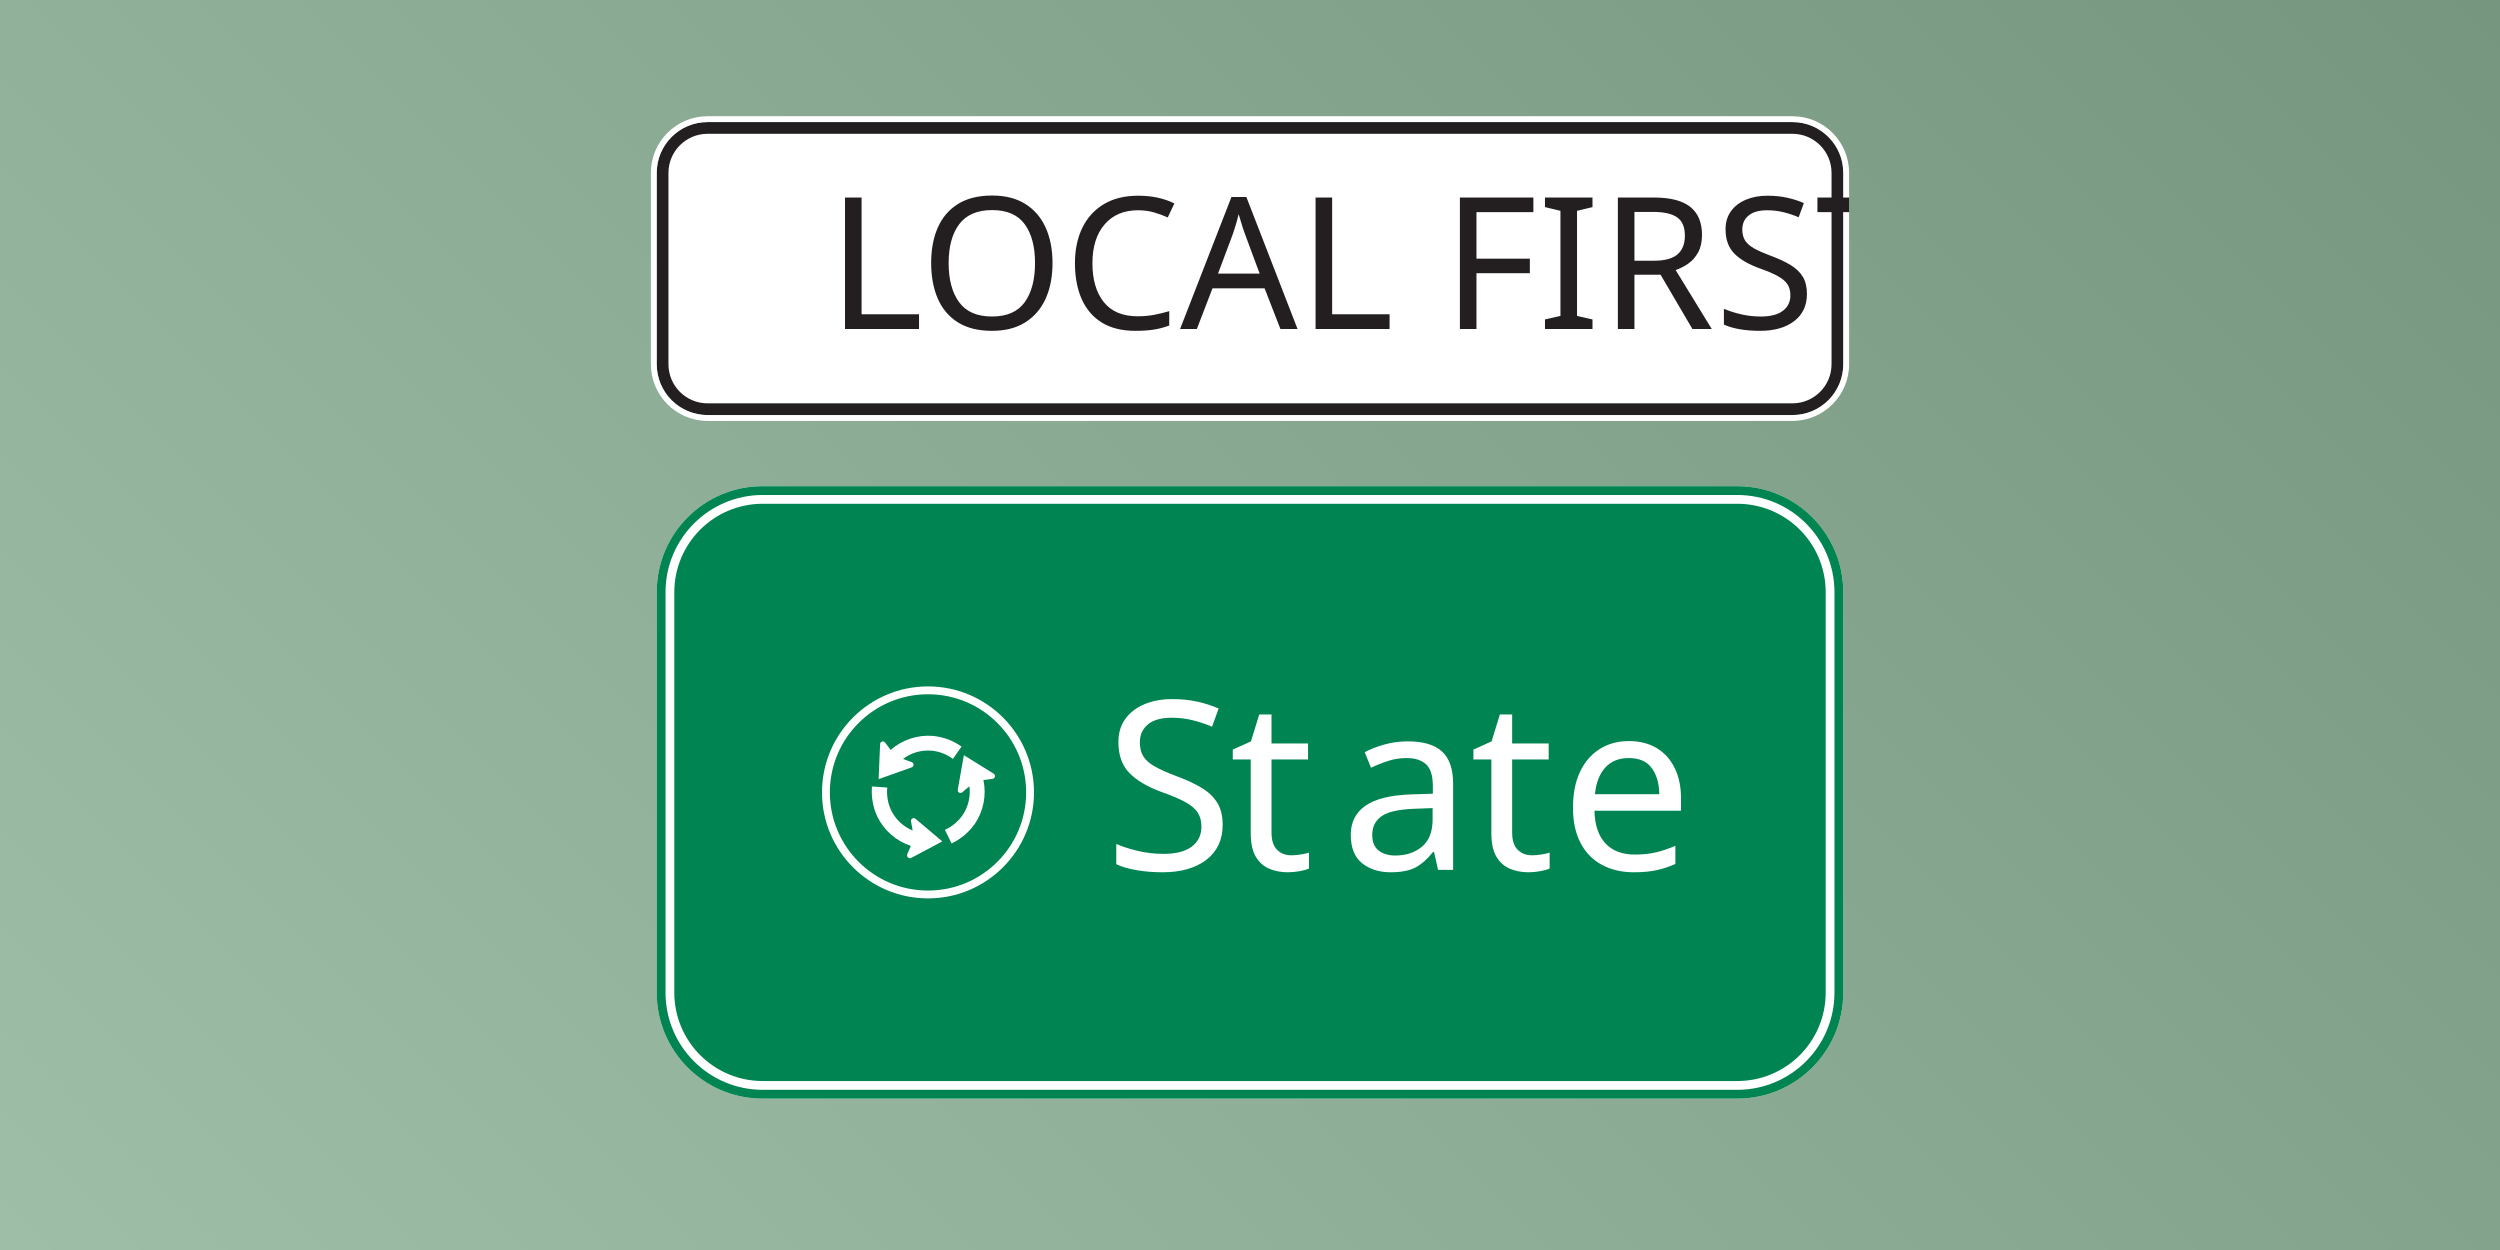
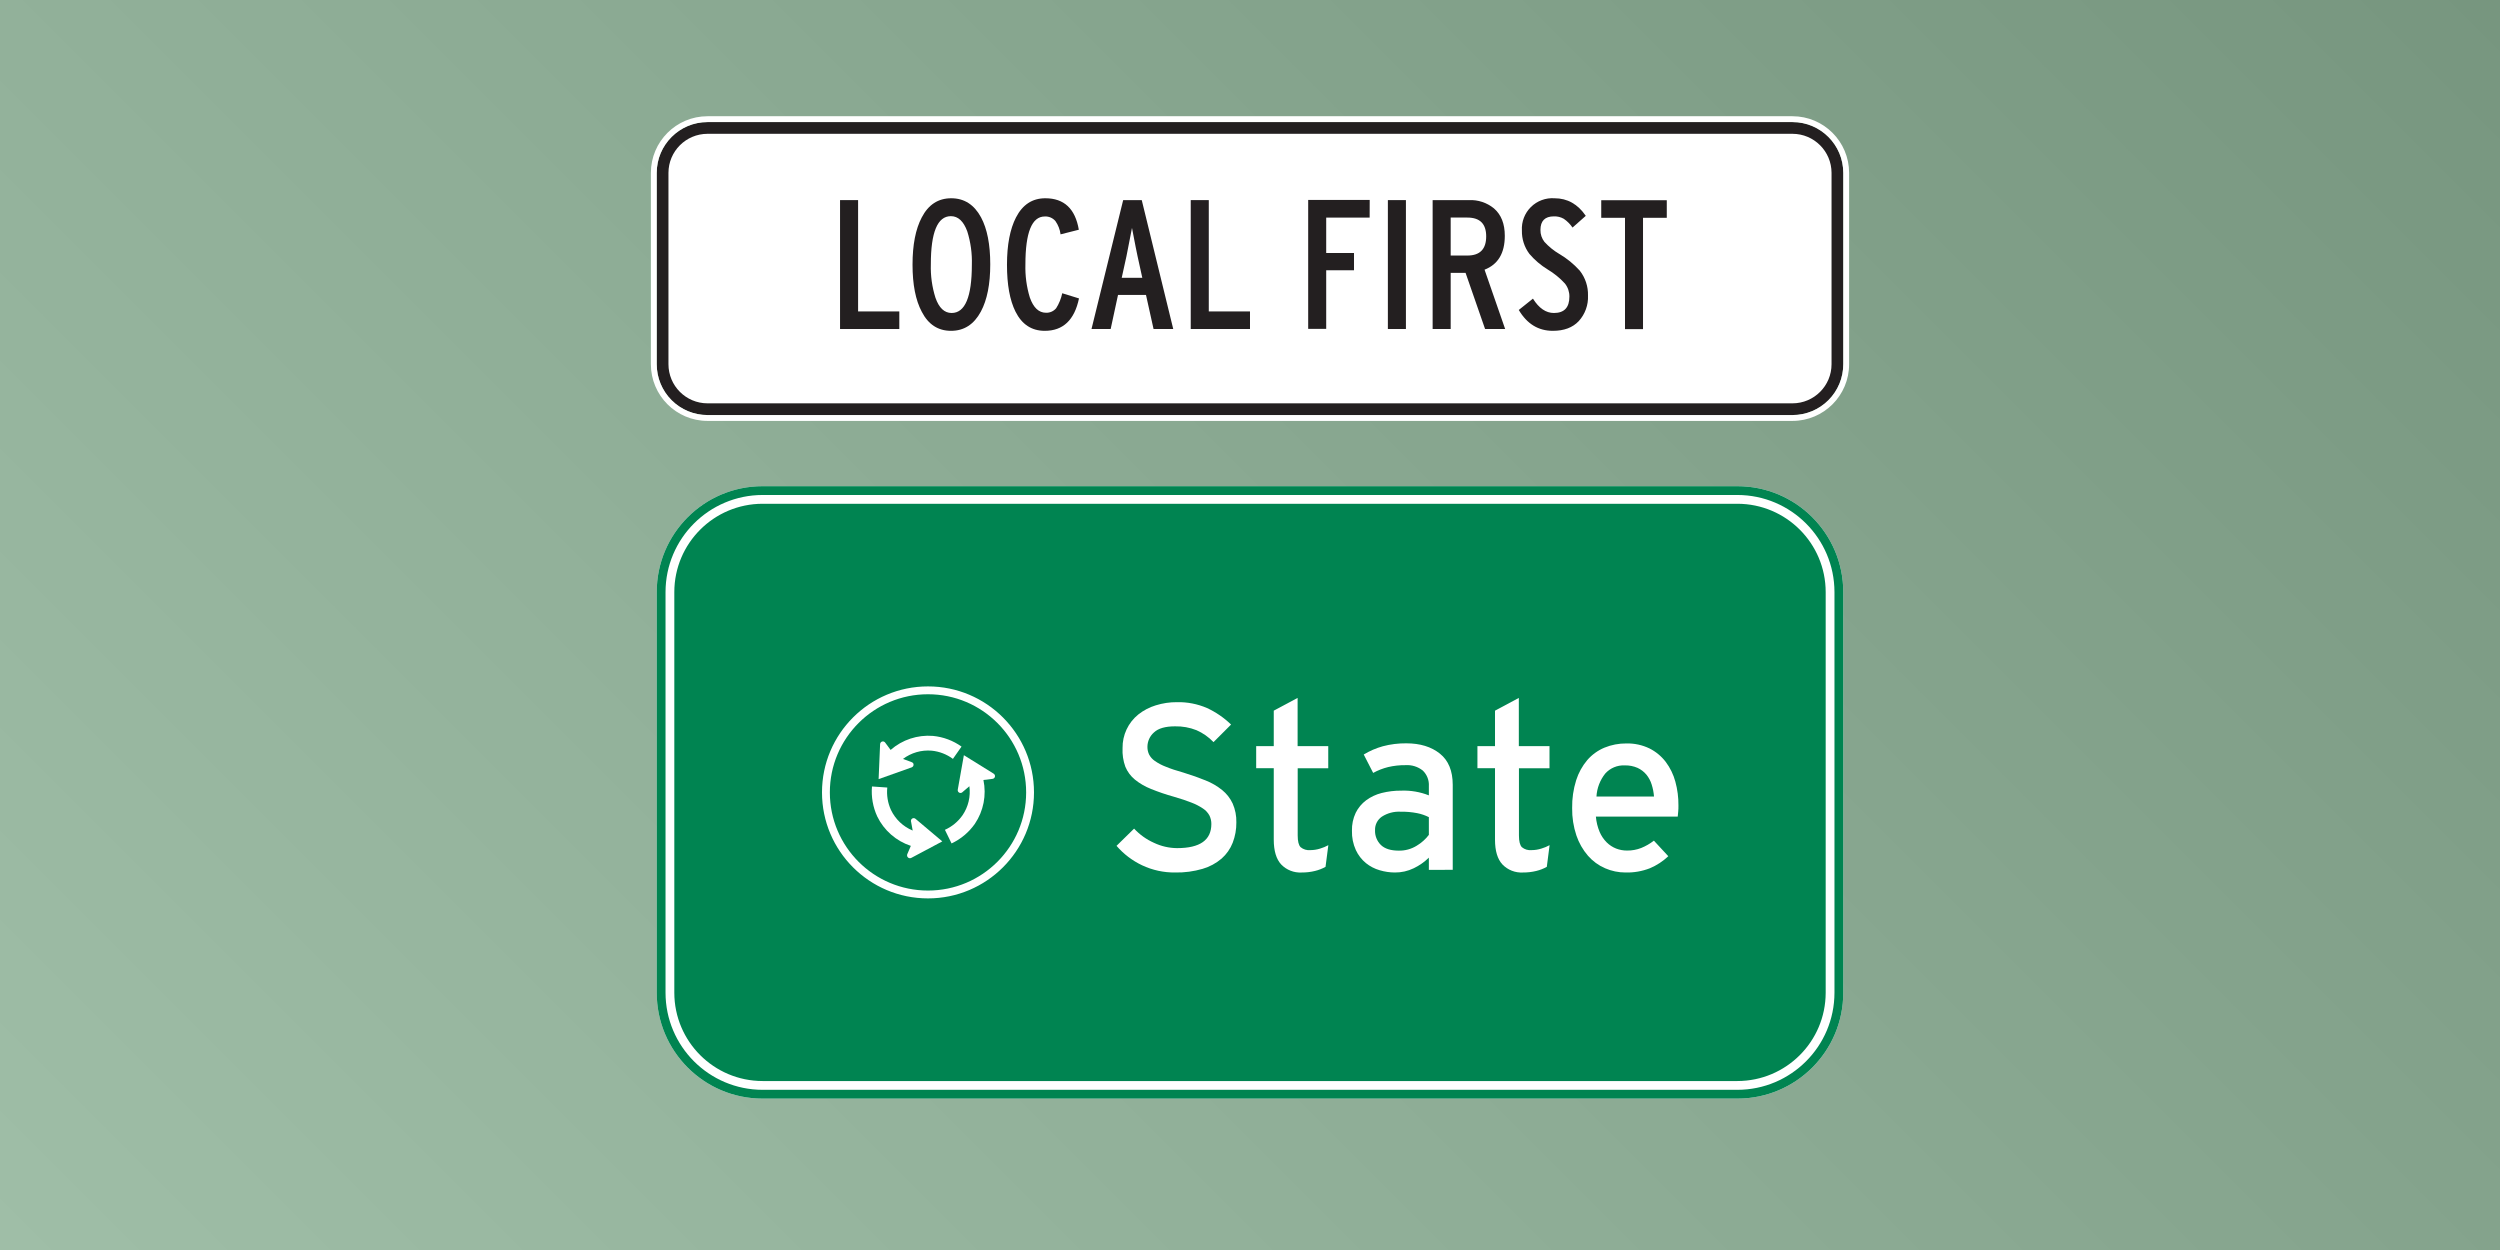
<svg xmlns="http://www.w3.org/2000/svg" xmlns:xlink="http://www.w3.org/1999/xlink" viewBox="0 0 1280 640">
  <defs>
-     <style>.cls-1,.cls-5,.cls-8{fill:#fff;}.cls-2,.cls-3{fill:#231f20;}.cls-3{font-size:62.84px;font-family:InterstateCond;}.cls-4{fill:#008451;}.cls-5{font-size:80.52px;font-family:Interstate-Regular;}.cls-6{letter-spacing:-0.02em;}.cls-7{letter-spacing:-0.02em;}.cls-8{fill-rule:evenodd;}.cls-9{fill:#8db297;}.cls-10{opacity:0.16;fill:url(#linear-gradient);}</style>
+     <style>.cls-1,.cls-4{fill:#fff;}.cls-2{fill:#231f20;}.cls-3{fill:#008451;}.cls-4{fill-rule:evenodd;}.cls-5{fill:#8db297;}.cls-6{opacity:0.16;fill:url(#linear-gradient);}</style>
    <linearGradient id="linear-gradient" x1="160" y1="800" x2="1120" y2="-160" gradientUnits="userSpaceOnUse">
      <stop offset="0" stop-color="#fff" />
      <stop offset="1" />
    </linearGradient>
    <symbol id="state-logo" data-name="state-logo" viewBox="0 0 57.92 57.92">
-       <circle class="cls-4" cx="28.96" cy="28.96" r="27.96" />
-       <path class="cls-4" d="M29,2A27,27,0,1,1,2,29,27,27,0,0,1,29,2m0-2a29,29,0,1,0,29,29A29,29,0,0,0,29,0Z" />
+       <circle class="cls-3" cx="28.96" cy="28.96" r="27.96" />
+       <path class="cls-3" d="M29,2A27,27,0,1,1,2,29,27,27,0,0,1,29,2m0-2a29,29,0,1,0,29,29A29,29,0,0,0,29,0Z" />
      <path class="cls-1" d="M29,4A25,25,0,1,1,4,29,25,25,0,0,1,29,4m0-2a27,27,0,1,0,27,27A27,27,0,0,0,29,2Z" />
-       <path class="cls-8" d="M37.54,17.33a15,15,0,0,0-7.27-2.72,14.61,14.61,0,0,0-10.79,3.57l-1.33-1.79a.79.79,0,0,0-.6-.38.72.72,0,0,0-.75.68l-.38,8.93,8.43-3a.72.72,0,0,0,.44-.91c-.09-.26-.29-.36-.57-.47l-2.1-.76a10.65,10.65,0,0,1,7.32-2.11,10.91,10.91,0,0,1,5.41,2.09Z" />
-       <path class="cls-8" d="M14.73,27.49a15.19,15.19,0,0,0,1.34,7.64,14.59,14.59,0,0,0,8.56,7.49l-.88,2.05a.81.81,0,0,0,0,.71.72.72,0,0,0,1,.3l7.89-4.2-6.83-5.76a.71.71,0,0,0-1,.08.8.8,0,0,0-.11.73l.4,2.19a10.67,10.67,0,0,1-5.53-5.24,11,11,0,0,1-.94-5.72Z" />
-       <path class="cls-8" d="M35,42a15.11,15.11,0,0,0,5.94-5,14.61,14.61,0,0,0,2.18-11.16l2.21-.28a.79.79,0,0,0,.63-.33.72.72,0,0,0-.23-1l-7.59-4.71-1.56,8.79a.71.71,0,0,0,.58.83.78.78,0,0,0,.69-.27l1.69-1.44a10.58,10.58,0,0,1-1.75,7.4,10.93,10.93,0,0,1-4.48,3.7Z" />
+       <path class="cls-4" d="M37.54,17.33a15,15,0,0,0-7.27-2.72,14.61,14.61,0,0,0-10.79,3.57l-1.33-1.79a.79.79,0,0,0-.6-.38.72.72,0,0,0-.75.68l-.38,8.93,8.43-3a.72.72,0,0,0,.44-.91c-.09-.26-.29-.36-.57-.47l-2.1-.76a10.65,10.65,0,0,1,7.32-2.11,10.91,10.91,0,0,1,5.41,2.09Z" />
+       <path class="cls-4" d="M14.73,27.49a15.19,15.19,0,0,0,1.34,7.64,14.59,14.59,0,0,0,8.56,7.49l-.88,2.05a.81.81,0,0,0,0,.71.72.72,0,0,0,1,.3l7.89-4.2-6.83-5.76a.71.71,0,0,0-1,.08.8.8,0,0,0-.11.73l.4,2.19a10.67,10.67,0,0,1-5.53-5.24,11,11,0,0,1-.94-5.72Z" />
+       <path class="cls-4" d="M35,42a15.11,15.11,0,0,0,5.94-5,14.61,14.61,0,0,0,2.18-11.16l2.21-.28a.79.79,0,0,0,.63-.33.72.72,0,0,0-.23-1l-7.59-4.71-1.56,8.79a.71.71,0,0,0,.58.83.78.78,0,0,0,.69-.27l1.69-1.44a10.58,10.58,0,0,1-1.75,7.4,10.93,10.93,0,0,1-4.48,3.7Z" />
    </symbol>
    <symbol id="localfirst-box" data-name="localfirst-box" viewBox="0 0 409 103.97">
      <rect class="cls-1" x="4" y="4" width="401" height="95.97" rx="15.33" />
      <path class="cls-2" d="M389.67,6A13.35,13.35,0,0,1,403,19.33v65.3A13.35,13.35,0,0,1,389.67,98H19.33A13.35,13.35,0,0,1,6,84.63V19.33A13.35,13.35,0,0,1,19.33,6H389.67m0-4H19.33A17.33,17.33,0,0,0,2,19.33v65.3A17.33,17.33,0,0,0,19.33,102H389.67A17.33,17.33,0,0,0,407,84.63V19.33A17.33,17.33,0,0,0,389.67,2Z" />
      <path class="cls-1" d="M389.67,2A17.33,17.33,0,0,1,407,19.33v65.3A17.33,17.33,0,0,1,389.67,102H19.33A17.33,17.33,0,0,1,2,84.63V19.33A17.33,17.33,0,0,1,19.33,2H389.67m0-2H19.33A19.35,19.35,0,0,0,0,19.33v65.3A19.36,19.36,0,0,0,19.33,104H389.67A19.36,19.36,0,0,0,409,84.63V19.33A19.35,19.35,0,0,0,389.67,0Z" />
-       <text class="cls-3" transform="translate(60.17 72.63)">LOCAL FIRST</text>
+       <path class="cls-2" d="M84.8,72.63H64.57v-44h6.16v38H84.8Z" />
+       <path class="cls-2" d="M115.84,50.54q0,10.17-3.2,16.13-3.52,6.58-10.18,6.58t-10-6.52q-3.15-5.9-3.15-16.06t3.15-16.13Q95.86,28,102.52,28t10.18,6.53Q115.84,40.38,115.84,50.54Zm-6.28.16A34.42,34.42,0,0,0,108,39.32q-1.89-5.2-5.59-5.21-6.86,0-6.85,16.46a34.32,34.32,0,0,0,1.57,11.37q1.81,5.22,5.53,5.22Q109.55,67.16,109.56,50.7Z" />
+       <path class="cls-2" d="M146.13,62.19q-2.32,11.07-11.69,11.06-6.72,0-10-6.58-2.9-5.84-2.89-16t3.08-16.13Q128,28,134.63,28q9.62,0,11.44,10.74l-6.23,1.58a10.08,10.08,0,0,0-1.75-4.53,4.43,4.43,0,0,0-3.65-1.57q-6.6,0-6.6,16.37a35.2,35.2,0,0,0,1.51,11.29q1.83,5.2,5.53,5.2a4.31,4.31,0,0,0,3.46-1.55,15.48,15.48,0,0,0,2.07-5.11Z" />
+       <path class="cls-2" d="M178.3,72.63h-6.72L169,61h-9.55l-2.51,11.63H150.4l10.81-44h6.34ZM167.74,55.16l-1.63-7.42q-.31-1.32-1.89-9.61-.61,3.33-1.88,9.61l-1.63,7.42Z" />
+       <path class="cls-2" d="M204.5,72.63H184.27v-44h6.16v38H204.5Z" />
+       <path class="cls-2" d="M245.34,34.61H230.51V46.68H240v5.9h-9.49v20h-6.15v-44h21Z" />
+       <path class="cls-2" d="M257.72,72.63h-6.16v-44h6.16Z" />
+       <path class="cls-2" d="M291.59,72.63h-6.85l-6.66-19.17H273V72.63h-6.16v-44h12.38a12.58,12.58,0,0,1,8.55,2.83q3.71,3.21,3.7,9.36,0,8.87-6.91,11.56ZM285.12,41q0-6.41-6.41-6.41H273V47.55h5.72Q285.12,47.55,285.12,41Z" />
+       <path class="cls-2" d="M319.87,61.21a12.16,12.16,0,0,1-3.15,8.72q-3.14,3.33-8.86,3.32-7.41,0-11.62-7.12l4.84-3.87q3.07,4.91,7.16,4.9,5.28,0,5.28-5.59A7,7,0,0,0,312,57.11a26.33,26.33,0,0,0-5.9-4.81A26,26,0,0,1,299.88,47a12.79,12.79,0,0,1-2.57-8,10.42,10.42,0,0,1,11.12-11q6.6,0,10.68,6l-4.52,4a11.4,11.4,0,0,0-3-3,6.34,6.34,0,0,0-3.36-.82q-4.59,0-4.59,4.64A6.44,6.44,0,0,0,305,42.89,21.89,21.89,0,0,0,310.06,47a29.36,29.36,0,0,1,7,5.71A13.19,13.19,0,0,1,319.87,61.21Z" />
+       <path class="cls-2" d="M346.76,34.67h-8.11v38H332.5v-38h-8.11v-6h22.37Z" />
    </symbol>
    <symbol id="localfirst-state-v" data-name="localfirst-state-v" viewBox="0 0 409 335.32">
-       <rect class="cls-4" x="5" y="129.28" width="399" height="203.04" rx="33.14" />
+       <rect class="cls-3" x="5" y="129.28" width="399" height="203.04" rx="33.14" />
      <path class="cls-1" d="M370.86,132.28A30.17,30.17,0,0,1,401,162.42V299.18a30.17,30.17,0,0,1-30.14,30.14H38.14A30.17,30.17,0,0,1,8,299.18V162.42a30.17,30.17,0,0,1,30.14-30.14H370.86m0-6H38.14A36.14,36.14,0,0,0,2,162.42V299.18a36.14,36.14,0,0,0,36.14,36.14H370.86A36.14,36.14,0,0,0,407,299.18V162.42a36.14,36.14,0,0,0-36.14-36.14Z" />
-       <path class="cls-4" d="M370.86,129.28A33.18,33.18,0,0,1,404,162.42V299.18a33.18,33.18,0,0,1-33.14,33.14H38.14A33.18,33.18,0,0,1,5,299.18V162.42a33.18,33.18,0,0,1,33.14-33.14H370.86m0-3H38.14A36.14,36.14,0,0,0,2,162.42V299.18a36.14,36.14,0,0,0,36.14,36.14H370.86A36.14,36.14,0,0,0,407,299.18V162.42a36.14,36.14,0,0,0-36.14-36.14Z" />
-       <text class="cls-5" transform="translate(154.75 257.25)">
-         <tspan class="cls-6">St</tspan>
-         <tspan x="80.44" y="0">a</tspan>
-         <tspan class="cls-7" x="124.73" y="0">t</tspan>
-         <tspan x="155.57" y="0">e</tspan>
-       </text>
+       <path class="cls-3" d="M370.86,129.28A33.18,33.18,0,0,1,404,162.42V299.18a33.18,33.18,0,0,1-33.14,33.14H38.14A33.18,33.18,0,0,1,5,299.18V162.42a33.18,33.18,0,0,1,33.14-33.14H370.86m0-3H38.14A36.14,36.14,0,0,0,2,162.42V299.18a36.14,36.14,0,0,0,36.14,36.14H370.86A36.14,36.14,0,0,0,407,299.18V162.42a36.14,36.14,0,0,0-36.14-36.14Z" />
+       <path class="cls-1" d="M199.84,241.07a18.61,18.61,0,0,1-1.25,6.92,14,14,0,0,1-3.78,5.4,17.6,17.6,0,0,1-6.48,3.5,31.2,31.2,0,0,1-9.34,1.25,25.77,25.77,0,0,1-11.32-2.46,26.52,26.52,0,0,1-8.73-6.64l6-5.88A20.81,20.81,0,0,0,171.7,248a18.65,18.65,0,0,0,7.93,1.82q11.67,0,11.68-8.22a6.41,6.41,0,0,0-.65-2.9,6.57,6.57,0,0,0-2.17-2.37,19.18,19.18,0,0,0-4-2.06c-1.61-.64-3.59-1.31-6-2a71.83,71.83,0,0,1-7.81-2.66,21,21,0,0,1-5.47-3.18,11.29,11.29,0,0,1-3.26-4.39A16.24,16.24,0,0,1,161,215.7a14.47,14.47,0,0,1,5.39-11.51,18,18,0,0,1,5.92-3.1,23.77,23.77,0,0,1,7.29-1.09,24.54,24.54,0,0,1,10.23,2,30,30,0,0,1,8.21,5.64l-6,6a17.77,17.77,0,0,0-5.8-4.07,18.76,18.76,0,0,0-7.32-1.32c-3.33,0-5.74.69-7.21,2.09a6.55,6.55,0,0,0-2.22,4.91,5.89,5.89,0,0,0,.57,2.62,6,6,0,0,0,1.93,2.17,17,17,0,0,0,3.79,2q2.41,1,6,2c2.79.86,5.3,1.74,7.53,2.66A21.71,21.71,0,0,1,195,230a13,13,0,0,1,3.58,4.59A15.09,15.09,0,0,1,199.84,241.07Z" />
+       <path class="cls-1" d="M230.28,256.21a14.15,14.15,0,0,1-3.59,1.4,18.25,18.25,0,0,1-4.54.53,9,9,0,0,1-7-2.74q-2.53-2.73-2.54-8.45v-24.4h-6V215h6V202.9l8.14-4.35V215h10.46v7.57H220.78V245.5c0,2,.33,3.33,1,4a4.49,4.49,0,0,0,3.34,1,11.13,11.13,0,0,0,3.31-.52,14.25,14.25,0,0,0,2.81-1.17Z" />
+       <path class="cls-1" d="M265.55,257.25v-4.18a19.18,19.18,0,0,1-5.16,3.62,14.45,14.45,0,0,1-6.44,1.45,18.39,18.39,0,0,1-5.19-.77,13.42,13.42,0,0,1-4.71-2.45,12.67,12.67,0,0,1-3.42-4.43,15,15,0,0,1-1.33-6.6,13.51,13.51,0,0,1,1.28-6.12,11.88,11.88,0,0,1,3.55-4.27,15.16,15.16,0,0,1,5.31-2.5,26.56,26.56,0,0,1,6.69-.8,23.32,23.32,0,0,1,9.42,1.61v-3.14a6.81,6.81,0,0,0-2.06-5.32,8.57,8.57,0,0,0-5.92-1.85,24.69,24.69,0,0,0-5.91.65,21.27,21.27,0,0,0-5.12,2l-3.22-6.28a25.85,25.85,0,0,1,6.52-2.82,30,30,0,0,1,8-1q7.08,0,11.47,3.51t4.39,10.66v29Zm0-18a15.43,15.43,0,0,0-4-1.37,27.51,27.51,0,0,0-5.68-.49,10.71,10.71,0,0,0-6.36,1.69,5.37,5.37,0,0,0-2.33,4.59,6.73,6.73,0,0,0,2,5.08q2,1.93,6.12,1.93A11.2,11.2,0,0,0,261.4,249a14.6,14.6,0,0,0,4.15-3.7Z" />
+       <path class="cls-1" d="M305.81,256.21a14.15,14.15,0,0,1-3.59,1.4,18.33,18.33,0,0,1-4.55.53,9,9,0,0,1-7-2.74q-2.54-2.73-2.54-8.45v-24.4h-6V215h6V202.9l8.13-4.35V215h10.47v7.57H296.3V245.5c0,2,.34,3.33,1,4a4.47,4.47,0,0,0,3.34,1,11,11,0,0,0,3.3-.52,14.11,14.11,0,0,0,2.82-1.17Z" />
+       <path class="cls-1" d="M350.74,235.27c0,.75,0,1.46-.08,2.13s-.11,1.23-.16,1.65H322.56a17.34,17.34,0,0,0,1.28,5.24,11.39,11.39,0,0,0,2.42,3.58,9.63,9.63,0,0,0,3.22,2.1,10.33,10.33,0,0,0,3.7.68,12.85,12.85,0,0,0,4.88-.89,18.14,18.14,0,0,0,4.3-2.49l4.92,5.31a21,21,0,0,1-6.28,4.11,21.4,21.4,0,0,1-8.3,1.45,17.4,17.4,0,0,1-7-1.45,16.49,16.49,0,0,1-5.84-4.27,20.73,20.73,0,0,1-3.95-6.92,28.13,28.13,0,0,1-1.45-9.34,30.17,30.17,0,0,1,1.37-9.51,20,20,0,0,1,3.79-6.88,15.85,15.85,0,0,1,5.83-4.23,19.29,19.29,0,0,1,7.53-1.45,17.24,17.24,0,0,1,7.85,1.69,16,16,0,0,1,5.56,4.59,19.79,19.79,0,0,1,3.3,6.77A29.67,29.67,0,0,1,350.74,235.27Zm-9.14-7.17a9.91,9.91,0,0,0-1.81-3.38,8.65,8.65,0,0,0-3-2.29,10.23,10.23,0,0,0-4.39-.85,8.41,8.41,0,0,0-6.64,2.78,13.82,13.82,0,0,0-3,7.85h19.64A18,18,0,0,0,341.6,228.1Z" />
      <use width="57.92" height="57.92" transform="translate(55.73 191.94) scale(1.34)" xlink:href="#state-logo" />
      <use width="409" height="103.97" xlink:href="#localfirst-box" />
    </symbol>
  </defs>
  <g id="Layer_2" data-name="Layer 2">
    <g id="Layer_1-2" data-name="Layer 1">
-       <rect class="cls-9" width="1280" height="640" />
-       <rect class="cls-10" width="1280" height="640" />
+       <rect class="cls-5" width="1280" height="640" />
+       <rect class="cls-6" width="1280" height="640" />
      <use width="409" height="335.32" transform="translate(333.25 59.51) scale(1.5)" xlink:href="#localfirst-state-v" />
    </g>
  </g>
</svg>
